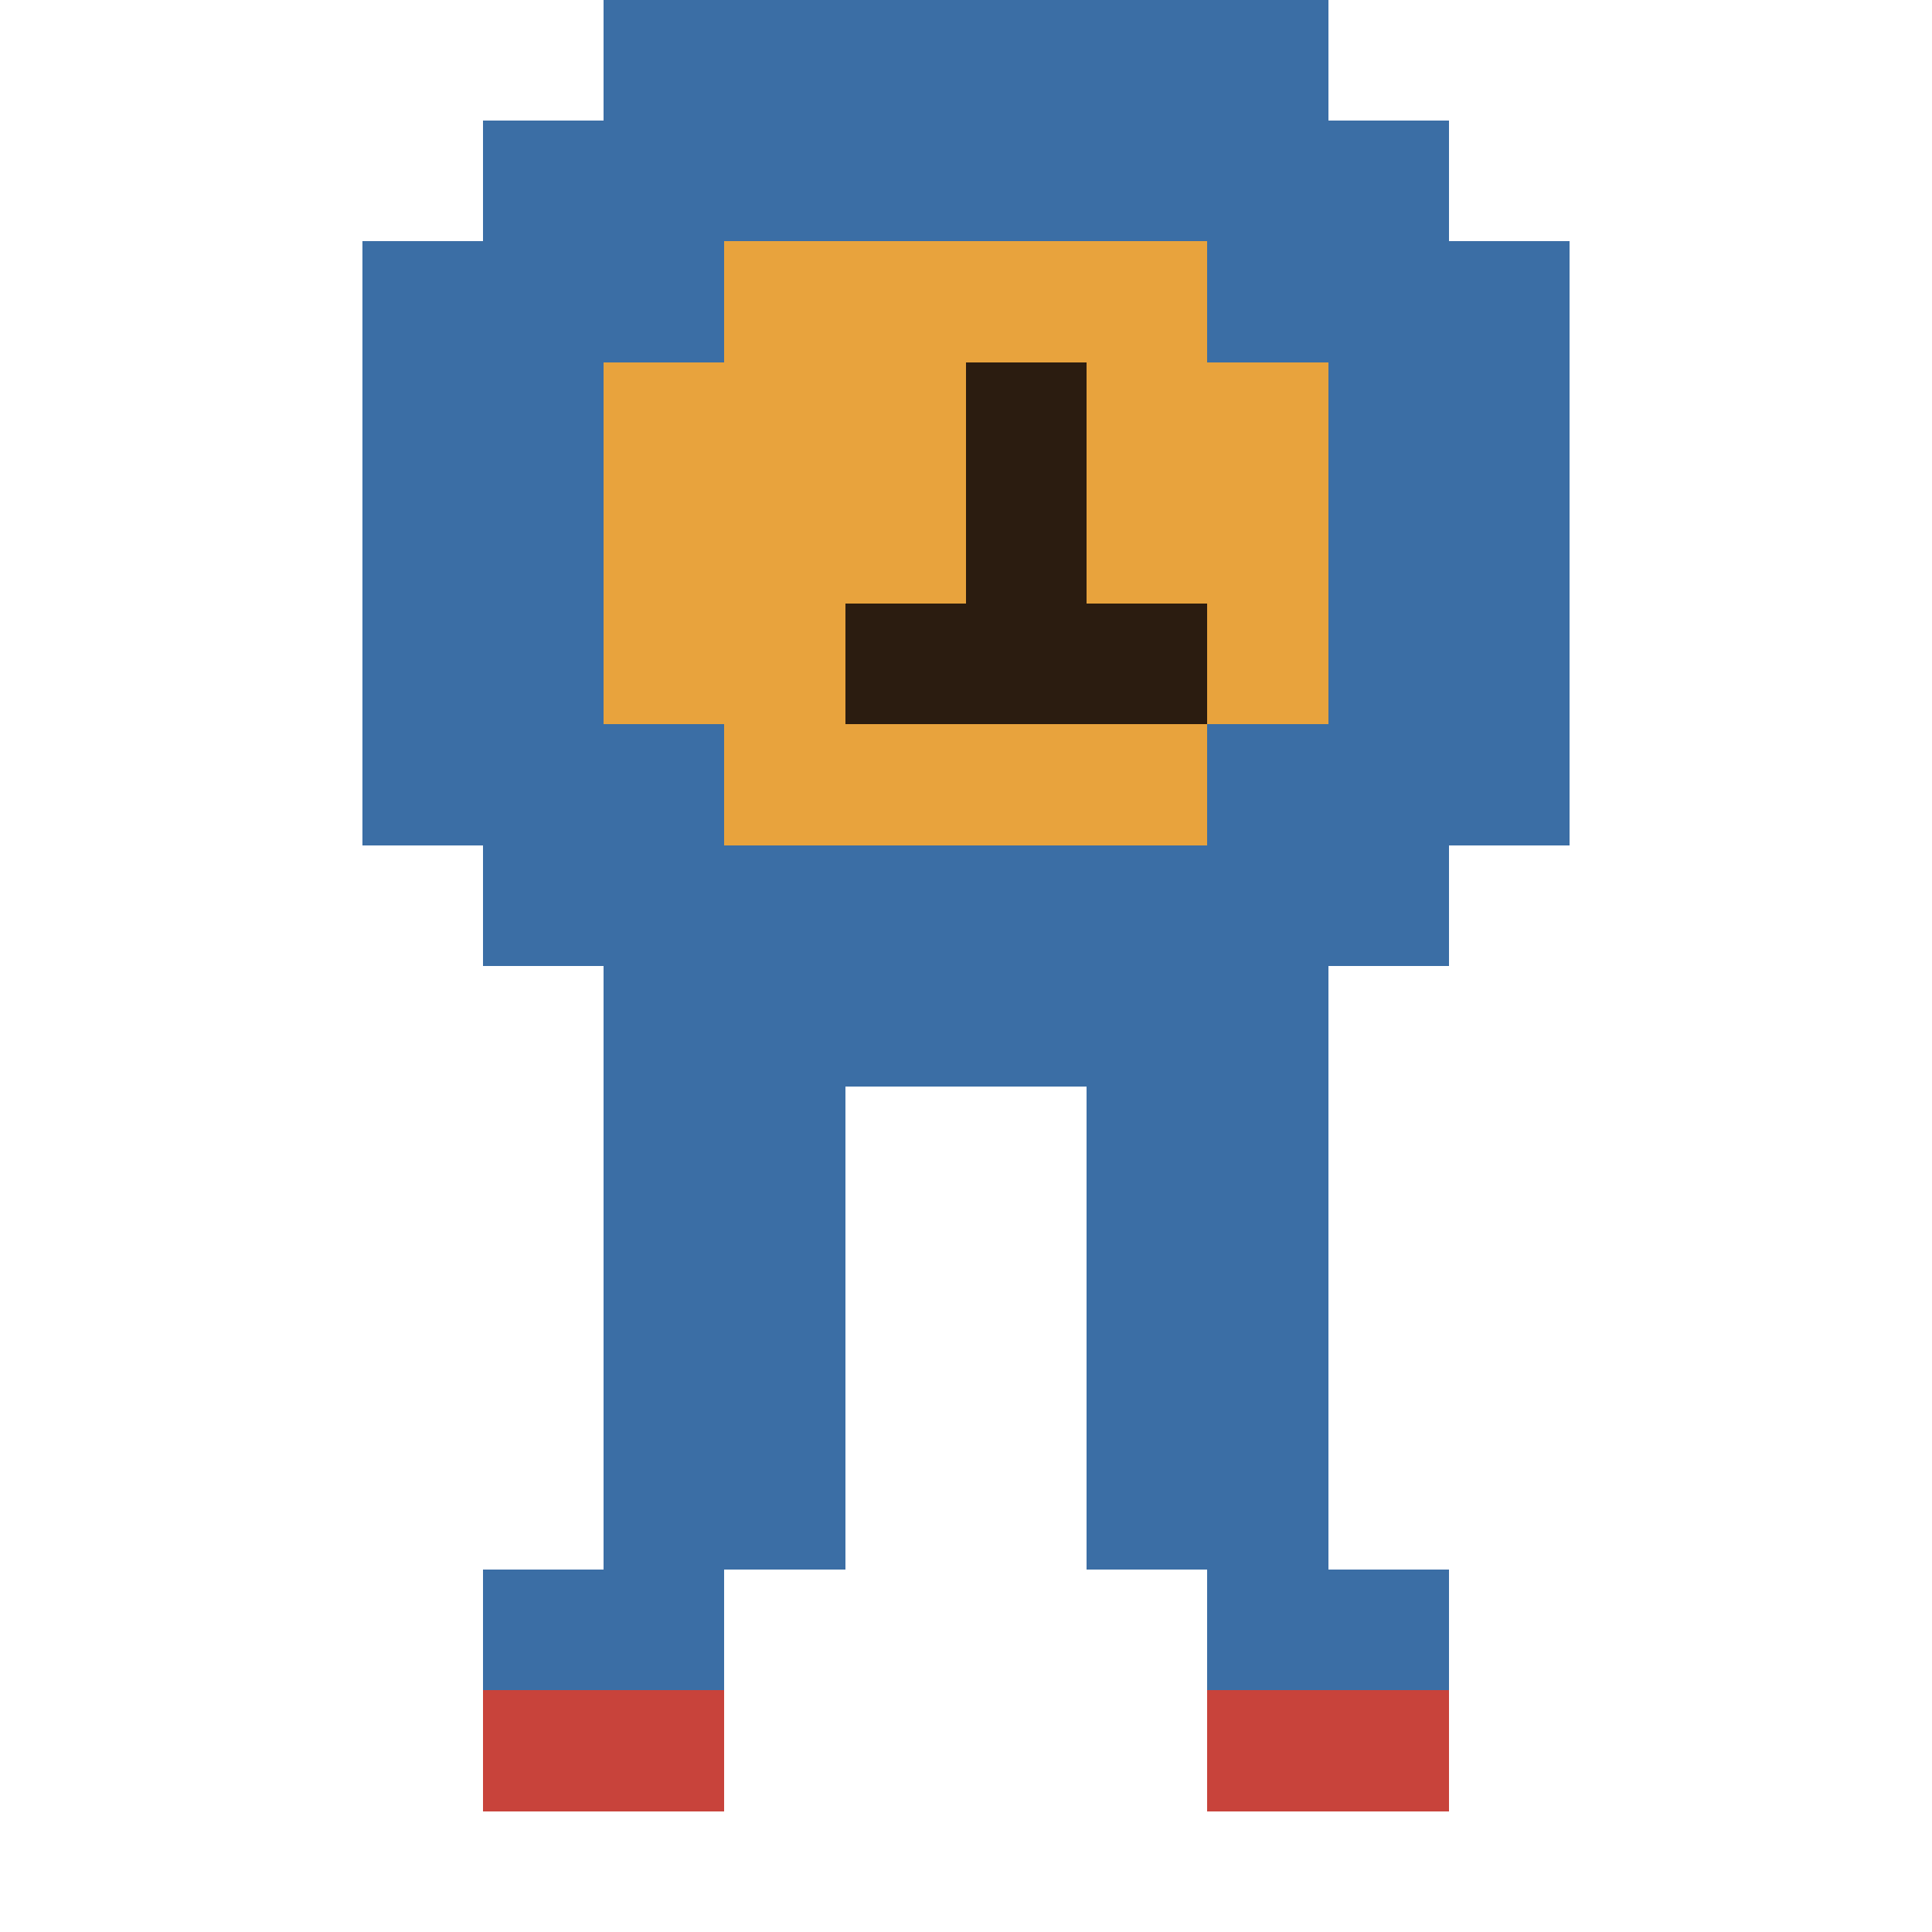
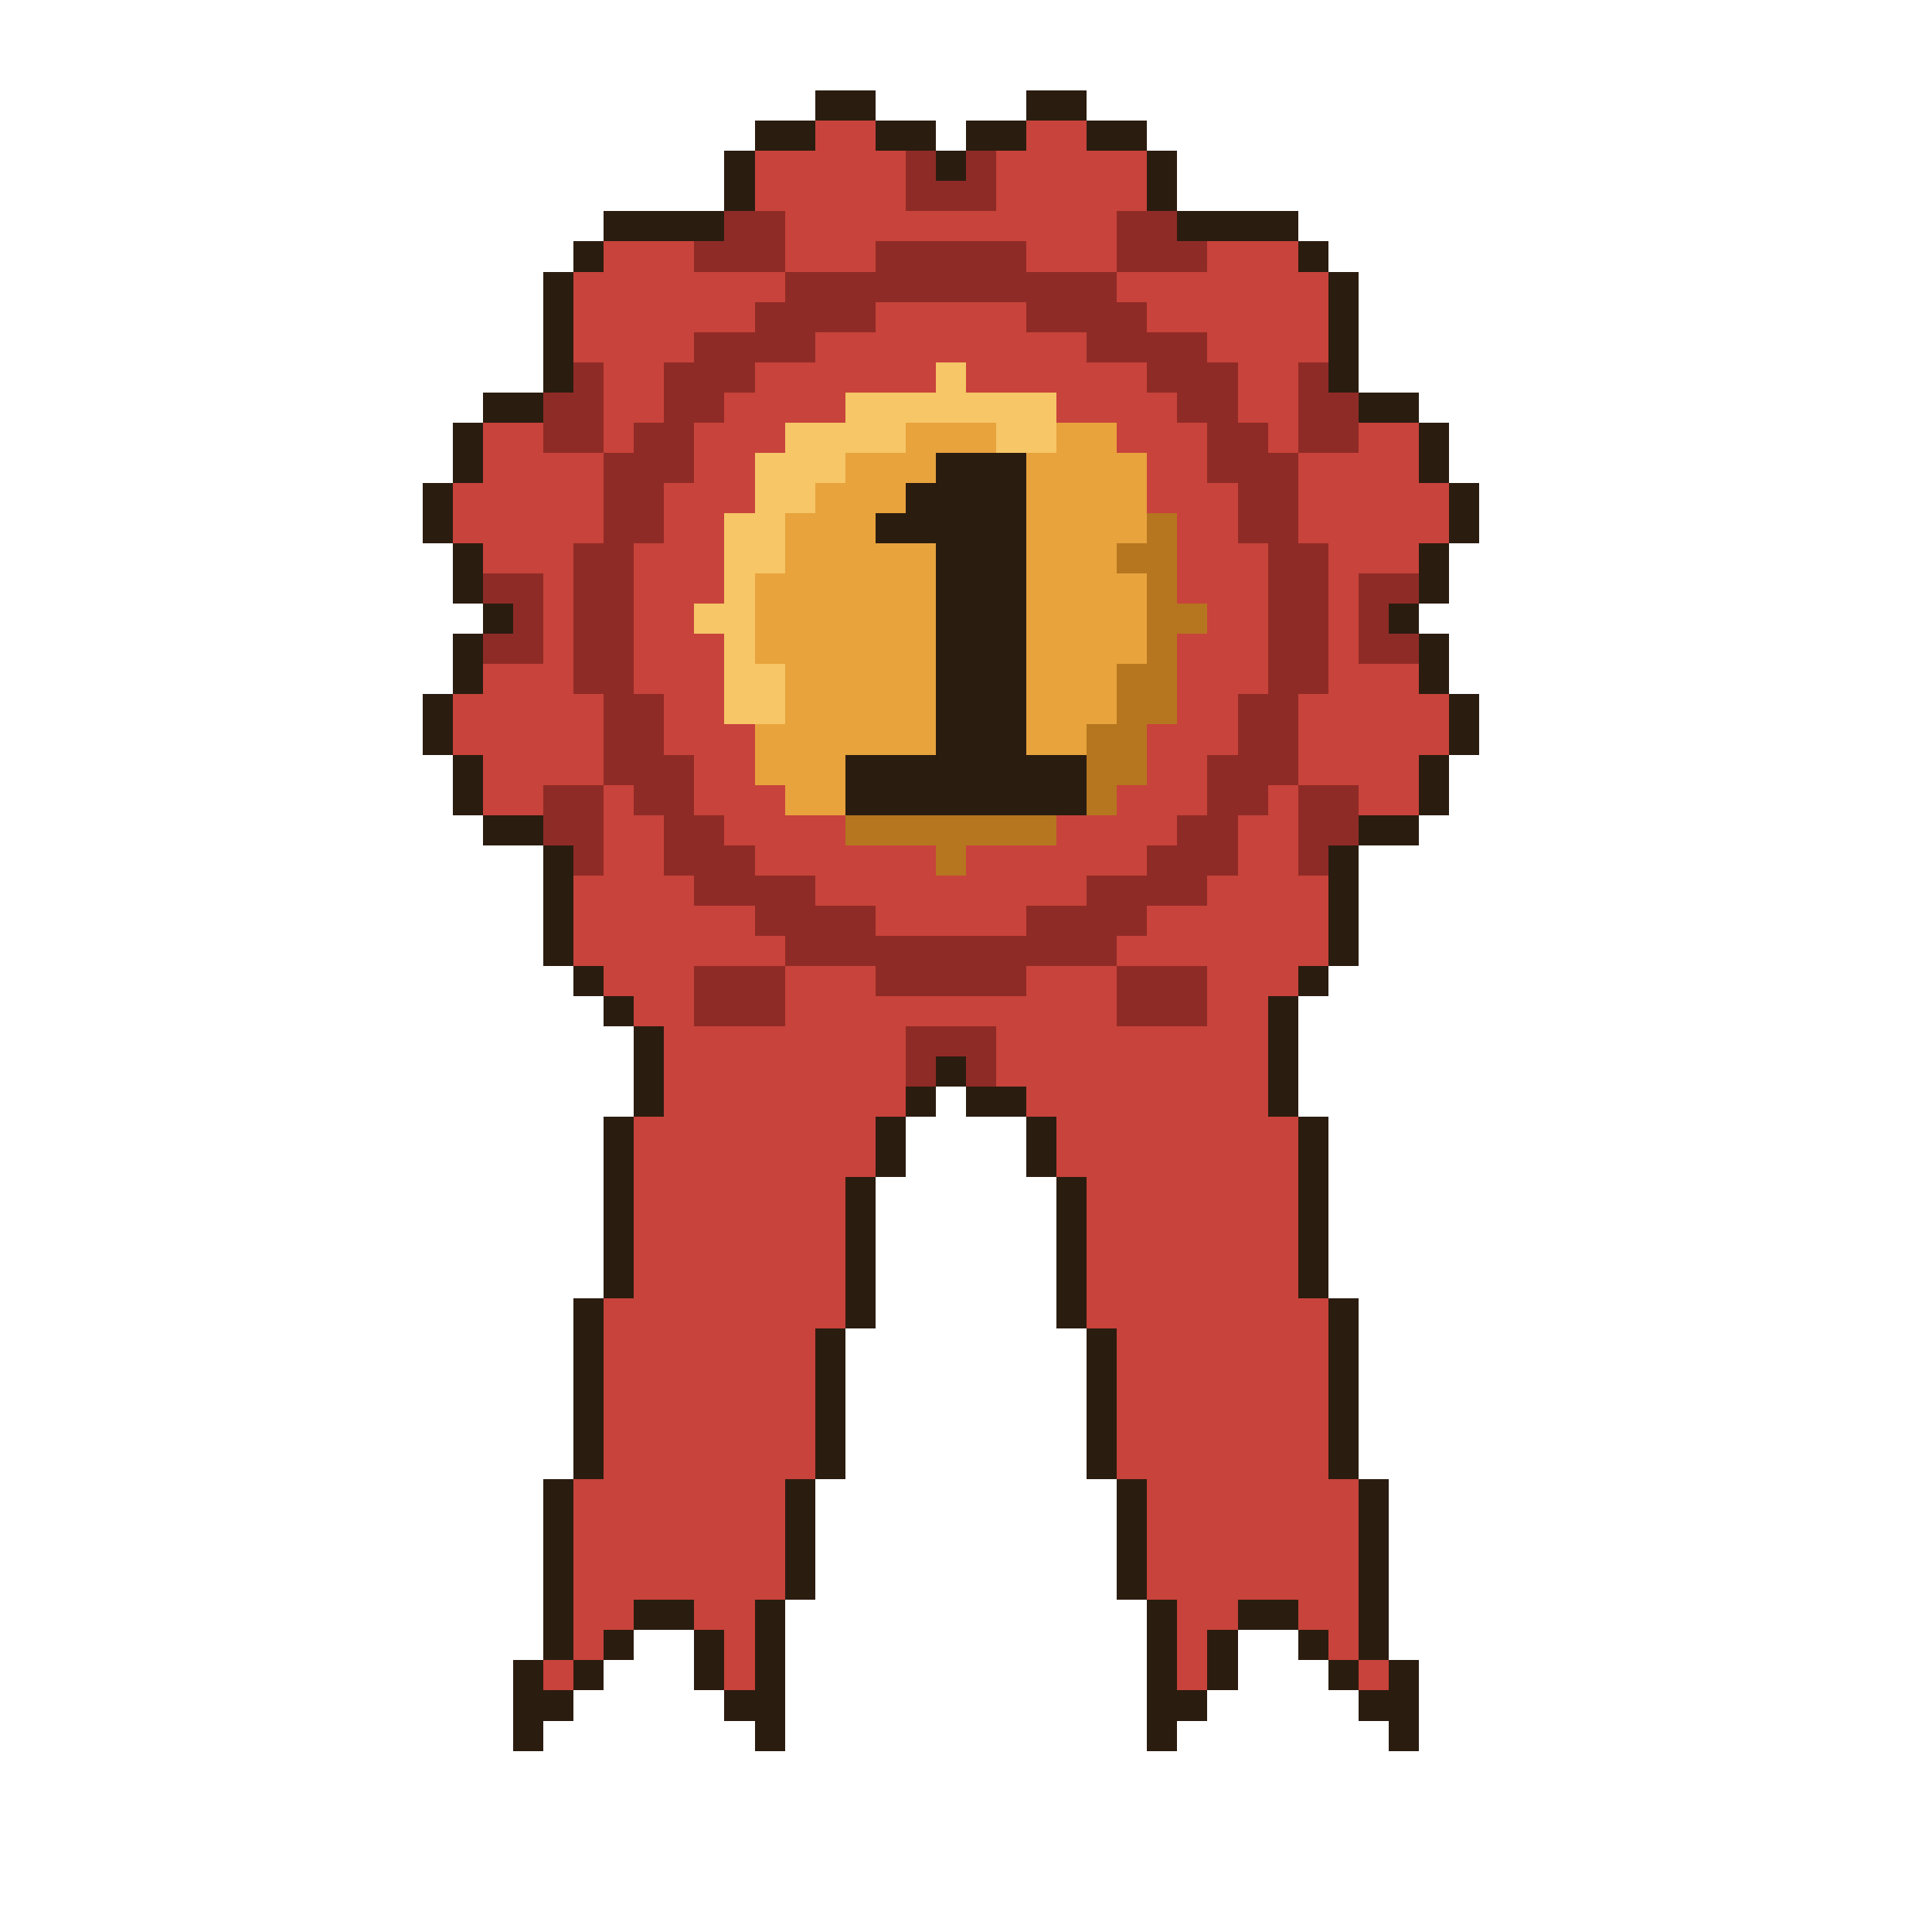
- <svg xmlns="http://www.w3.org/2000/svg" viewBox="0 0 16 16" width="16" height="16" shape-rendering="crispEdges">
-   <g fill="#3b6ea5">
-     <rect x="5" y="0" width="6" height="2" />
-     <rect x="4" y="1" width="1" height="7" />
-     <rect x="11" y="1" width="1" height="7" />
-     <rect x="3" y="2" width="1" height="5" />
-     <rect x="5" y="2" width="1" height="1" />
-     <rect x="10" y="2" width="1" height="1" />
-     <rect x="12" y="2" width="1" height="5" />
-     <rect x="5" y="6" width="1" height="8" />
-     <rect x="10" y="6" width="1" height="8" />
-     <rect x="6" y="7" width="4" height="2" />
-     <rect x="6" y="9" width="1" height="4" />
-     <rect x="9" y="9" width="1" height="4" />
-     <rect x="4" y="13" width="1" height="1" />
-     <rect x="11" y="13" width="1" height="1" />
+ <svg xmlns="http://www.w3.org/2000/svg" viewBox="0 0 64 64" width="64" height="64" shape-rendering="crispEdges">
+   <g fill="#2b1c10">
+     <rect x="27" y="3" width="2" height="1" />
+     <rect x="34" y="3" width="2" height="1" />
+     <rect x="25" y="4" width="2" height="1" />
+     <rect x="29" y="4" width="2" height="1" />
+     <rect x="32" y="4" width="2" height="1" />
+     <rect x="36" y="4" width="2" height="1" />
+     <rect x="24" y="5" width="1" height="2" />
+     <rect x="31" y="5" width="1" height="1" />
+     <rect x="38" y="5" width="1" height="2" />
+     <rect x="20" y="7" width="4" height="1" />
+     <rect x="39" y="7" width="4" height="1" />
+     <rect x="19" y="8" width="1" height="1" />
+     <rect x="43" y="8" width="1" height="1" />
+     <rect x="18" y="9" width="1" height="4" />
+     <rect x="44" y="9" width="1" height="4" />
+     <rect x="16" y="13" width="2" height="1" />
+     <rect x="45" y="13" width="2" height="1" />
+     <rect x="15" y="14" width="1" height="2" />
+     <rect x="47" y="14" width="1" height="2" />
+     <rect x="31" y="15" width="3" height="1" />
+     <rect x="14" y="16" width="1" height="2" />
+     <rect x="30" y="16" width="4" height="1" />
+     <rect x="48" y="16" width="1" height="2" />
+     <rect x="29" y="17" width="5" height="1" />
+     <rect x="15" y="18" width="1" height="2" />
+     <rect x="31" y="18" width="3" height="7" />
+     <rect x="47" y="18" width="1" height="2" />
+     <rect x="16" y="20" width="1" height="1" />
+     <rect x="46" y="20" width="1" height="1" />
+     <rect x="15" y="21" width="1" height="2" />
+     <rect x="47" y="21" width="1" height="2" />
+     <rect x="14" y="23" width="1" height="2" />
+     <rect x="48" y="23" width="1" height="2" />
+     <rect x="15" y="25" width="1" height="2" />
+     <rect x="28" y="25" width="8" height="2" />
+     <rect x="47" y="25" width="1" height="2" />
+     <rect x="16" y="27" width="2" height="1" />
+     <rect x="45" y="27" width="2" height="1" />
+     <rect x="18" y="28" width="1" height="4" />
+     <rect x="44" y="28" width="1" height="4" />
+     <rect x="19" y="32" width="1" height="1" />
+     <rect x="43" y="32" width="1" height="1" />
+     <rect x="20" y="33" width="1" height="1" />
+     <rect x="42" y="33" width="1" height="4" />
+     <rect x="21" y="34" width="1" height="3" />
+     <rect x="31" y="35" width="1" height="1" />
+     <rect x="30" y="36" width="1" height="1" />
+     <rect x="32" y="36" width="2" height="1" />
+     <rect x="20" y="37" width="1" height="6" />
+     <rect x="29" y="37" width="1" height="2" />
+     <rect x="34" y="37" width="1" height="2" />
+     <rect x="43" y="37" width="1" height="6" />
+     <rect x="28" y="39" width="1" height="5" />
+     <rect x="35" y="39" width="1" height="5" />
+     <rect x="19" y="43" width="1" height="6" />
+     <rect x="44" y="43" width="1" height="6" />
+     <rect x="27" y="44" width="1" height="5" />
+     <rect x="36" y="44" width="1" height="5" />
+     <rect x="18" y="49" width="1" height="6" />
+     <rect x="26" y="49" width="1" height="4" />
+     <rect x="37" y="49" width="1" height="4" />
+     <rect x="45" y="49" width="1" height="6" />
+     <rect x="21" y="53" width="2" height="1" />
+     <rect x="25" y="53" width="1" height="3" />
+     <rect x="38" y="53" width="1" height="3" />
+     <rect x="41" y="53" width="2" height="1" />
+     <rect x="20" y="54" width="1" height="1" />
+     <rect x="23" y="54" width="1" height="2" />
+     <rect x="40" y="54" width="1" height="2" />
+     <rect x="43" y="54" width="1" height="1" />
+     <rect x="17" y="55" width="1" height="1" />
+     <rect x="19" y="55" width="1" height="1" />
+     <rect x="44" y="55" width="1" height="1" />
+     <rect x="46" y="55" width="1" height="1" />
+     <rect x="17" y="56" width="2" height="1" />
+     <rect x="24" y="56" width="2" height="1" />
+     <rect x="38" y="56" width="2" height="1" />
+     <rect x="45" y="56" width="2" height="1" />
+     <rect x="17" y="57" width="1" height="1" />
+     <rect x="25" y="57" width="1" height="1" />
+     <rect x="38" y="57" width="1" height="1" />
+     <rect x="46" y="57" width="1" height="1" />
+   </g>
+   <g fill="#c8433b">
+     <rect x="27" y="4" width="2" height="1" />
+     <rect x="34" y="4" width="2" height="1" />
+     <rect x="25" y="5" width="5" height="2" />
+     <rect x="33" y="5" width="5" height="2" />
+     <rect x="26" y="7" width="11" height="1" />
+     <rect x="20" y="8" width="3" height="1" />
+     <rect x="26" y="8" width="3" height="1" />
+     <rect x="34" y="8" width="3" height="1" />
+     <rect x="40" y="8" width="3" height="1" />
+     <rect x="19" y="9" width="7" height="1" />
+     <rect x="37" y="9" width="7" height="1" />
+     <rect x="19" y="10" width="6" height="1" />
+     <rect x="29" y="10" width="5" height="1" />
+     <rect x="38" y="10" width="6" height="1" />
+     <rect x="19" y="11" width="4" height="1" />
+     <rect x="27" y="11" width="9" height="1" />
+     <rect x="40" y="11" width="4" height="1" />
+     <rect x="20" y="12" width="2" height="2" />
+     <rect x="25" y="12" width="6" height="1" />
+     <rect x="32" y="12" width="6" height="1" />
+     <rect x="41" y="12" width="2" height="2" />
+     <rect x="24" y="13" width="4" height="1" />
+     <rect x="35" y="13" width="4" height="1" />
+     <rect x="16" y="14" width="2" height="1" />
+     <rect x="20" y="14" width="1" height="1" />
+     <rect x="23" y="14" width="3" height="1" />
+     <rect x="37" y="14" width="3" height="1" />
+     <rect x="42" y="14" width="1" height="1" />
+     <rect x="45" y="14" width="2" height="1" />
+     <rect x="16" y="15" width="4" height="1" />
+     <rect x="23" y="15" width="2" height="1" />
+     <rect x="38" y="15" width="2" height="1" />
+     <rect x="43" y="15" width="4" height="1" />
+     <rect x="15" y="16" width="5" height="2" />
+     <rect x="22" y="16" width="3" height="1" />
+     <rect x="38" y="16" width="3" height="1" />
+     <rect x="43" y="16" width="5" height="2" />
+     <rect x="22" y="17" width="2" height="1" />
+     <rect x="39" y="17" width="2" height="1" />
+     <rect x="16" y="18" width="3" height="1" />
+     <rect x="21" y="18" width="3" height="2" />
+     <rect x="39" y="18" width="3" height="2" />
+     <rect x="44" y="18" width="3" height="1" />
+     <rect x="18" y="19" width="1" height="3" />
+     <rect x="44" y="19" width="1" height="3" />
+     <rect x="21" y="20" width="2" height="1" />
+     <rect x="40" y="20" width="2" height="1" />
+     <rect x="21" y="21" width="3" height="2" />
+     <rect x="39" y="21" width="3" height="2" />
+     <rect x="16" y="22" width="3" height="1" />
+     <rect x="44" y="22" width="3" height="1" />
+     <rect x="15" y="23" width="5" height="2" />
+     <rect x="22" y="23" width="2" height="1" />
+     <rect x="39" y="23" width="2" height="1" />
+     <rect x="43" y="23" width="5" height="2" />
+     <rect x="22" y="24" width="3" height="1" />
+     <rect x="38" y="24" width="3" height="1" />
+     <rect x="16" y="25" width="4" height="1" />
+     <rect x="23" y="25" width="2" height="1" />
+     <rect x="38" y="25" width="2" height="1" />
+     <rect x="43" y="25" width="4" height="1" />
+     <rect x="16" y="26" width="2" height="1" />
+     <rect x="20" y="26" width="1" height="1" />
+     <rect x="23" y="26" width="3" height="1" />
+     <rect x="37" y="26" width="3" height="1" />
+     <rect x="42" y="26" width="1" height="1" />
+     <rect x="45" y="26" width="2" height="1" />
+     <rect x="20" y="27" width="2" height="2" />
+     <rect x="24" y="27" width="4" height="1" />
+     <rect x="35" y="27" width="4" height="1" />
+     <rect x="41" y="27" width="2" height="2" />
+     <rect x="25" y="28" width="6" height="1" />
+     <rect x="32" y="28" width="6" height="1" />
+     <rect x="19" y="29" width="4" height="1" />
+     <rect x="27" y="29" width="9" height="1" />
+     <rect x="40" y="29" width="4" height="1" />
+     <rect x="19" y="30" width="6" height="1" />
+     <rect x="29" y="30" width="5" height="1" />
+     <rect x="38" y="30" width="6" height="1" />
+     <rect x="19" y="31" width="7" height="1" />
+     <rect x="37" y="31" width="7" height="1" />
+     <rect x="20" y="32" width="3" height="1" />
+     <rect x="26" y="32" width="3" height="1" />
+     <rect x="34" y="32" width="3" height="1" />
+     <rect x="40" y="32" width="3" height="1" />
+     <rect x="21" y="33" width="2" height="1" />
+     <rect x="26" y="33" width="11" height="1" />
+     <rect x="40" y="33" width="2" height="1" />
+     <rect x="22" y="34" width="8" height="3" />
+     <rect x="33" y="34" width="9" height="2" />
+     <rect x="34" y="36" width="8" height="1" />
+     <rect x="21" y="37" width="8" height="2" />
+     <rect x="35" y="37" width="8" height="2" />
+     <rect x="21" y="39" width="7" height="4" />
+     <rect x="36" y="39" width="7" height="4" />
+     <rect x="20" y="43" width="8" height="1" />
+     <rect x="36" y="43" width="8" height="1" />
+     <rect x="20" y="44" width="7" height="5" />
+     <rect x="37" y="44" width="7" height="5" />
+     <rect x="19" y="49" width="7" height="4" />
+     <rect x="38" y="49" width="7" height="4" />
+     <rect x="19" y="53" width="2" height="1" />
+     <rect x="23" y="53" width="2" height="1" />
+     <rect x="39" y="53" width="2" height="1" />
+     <rect x="43" y="53" width="2" height="1" />
+     <rect x="19" y="54" width="1" height="1" />
+     <rect x="24" y="54" width="1" height="2" />
+     <rect x="39" y="54" width="1" height="2" />
+     <rect x="44" y="54" width="1" height="1" />
+     <rect x="18" y="55" width="1" height="1" />
+     <rect x="45" y="55" width="1" height="1" />
+   </g>
+   <g fill="#8f2b26">
+     <rect x="30" y="5" width="1" height="1" />
+     <rect x="32" y="5" width="1" height="1" />
+     <rect x="30" y="6" width="3" height="1" />
+     <rect x="24" y="7" width="2" height="1" />
+     <rect x="37" y="7" width="2" height="1" />
+     <rect x="23" y="8" width="3" height="1" />
+     <rect x="29" y="8" width="5" height="1" />
+     <rect x="37" y="8" width="3" height="1" />
+     <rect x="26" y="9" width="11" height="1" />
+     <rect x="25" y="10" width="4" height="1" />
+     <rect x="34" y="10" width="4" height="1" />
+     <rect x="23" y="11" width="4" height="1" />
+     <rect x="36" y="11" width="4" height="1" />
+     <rect x="19" y="12" width="1" height="1" />
+     <rect x="22" y="12" width="3" height="1" />
+     <rect x="38" y="12" width="3" height="1" />
+     <rect x="43" y="12" width="1" height="1" />
+     <rect x="18" y="13" width="2" height="2" />
+     <rect x="22" y="13" width="2" height="1" />
+     <rect x="39" y="13" width="2" height="1" />
+     <rect x="43" y="13" width="2" height="2" />
+     <rect x="21" y="14" width="2" height="1" />
+     <rect x="40" y="14" width="2" height="1" />
+     <rect x="20" y="15" width="3" height="1" />
+     <rect x="40" y="15" width="3" height="1" />
+     <rect x="20" y="16" width="2" height="2" />
+     <rect x="41" y="16" width="2" height="2" />
+     <rect x="19" y="18" width="2" height="5" />
+     <rect x="42" y="18" width="2" height="5" />
+     <rect x="16" y="19" width="2" height="1" />
+     <rect x="45" y="19" width="2" height="1" />
+     <rect x="17" y="20" width="1" height="1" />
+     <rect x="45" y="20" width="1" height="1" />
+     <rect x="16" y="21" width="2" height="1" />
+     <rect x="45" y="21" width="2" height="1" />
+     <rect x="20" y="23" width="2" height="2" />
+     <rect x="41" y="23" width="2" height="2" />
+     <rect x="20" y="25" width="3" height="1" />
+     <rect x="40" y="25" width="3" height="1" />
+     <rect x="18" y="26" width="2" height="2" />
+     <rect x="21" y="26" width="2" height="1" />
+     <rect x="40" y="26" width="2" height="1" />
+     <rect x="43" y="26" width="2" height="2" />
+     <rect x="22" y="27" width="2" height="1" />
+     <rect x="39" y="27" width="2" height="1" />
+     <rect x="19" y="28" width="1" height="1" />
+     <rect x="22" y="28" width="3" height="1" />
+     <rect x="38" y="28" width="3" height="1" />
+     <rect x="43" y="28" width="1" height="1" />
+     <rect x="23" y="29" width="4" height="1" />
+     <rect x="36" y="29" width="4" height="1" />
+     <rect x="25" y="30" width="4" height="1" />
+     <rect x="34" y="30" width="4" height="1" />
+     <rect x="26" y="31" width="11" height="1" />
+     <rect x="23" y="32" width="3" height="2" />
+     <rect x="29" y="32" width="5" height="1" />
+     <rect x="37" y="32" width="3" height="2" />
+     <rect x="30" y="34" width="3" height="1" />
+     <rect x="30" y="35" width="1" height="1" />
+     <rect x="32" y="35" width="1" height="1" />
+   </g>
+   <g fill="#f6c667">
+     <rect x="31" y="12" width="1" height="1" />
+     <rect x="28" y="13" width="7" height="1" />
+     <rect x="26" y="14" width="4" height="1" />
+     <rect x="33" y="14" width="2" height="1" />
+     <rect x="25" y="15" width="3" height="1" />
+     <rect x="25" y="16" width="2" height="1" />
+     <rect x="24" y="17" width="2" height="2" />
+     <rect x="24" y="19" width="1" height="1" />
+     <rect x="23" y="20" width="2" height="1" />
+     <rect x="24" y="21" width="1" height="1" />
+     <rect x="24" y="22" width="2" height="2" />
  </g>
  <g fill="#e8a33d">
-     <rect x="6" y="2" width="4" height="1" />
-     <rect x="5" y="3" width="3" height="2" />
-     <rect x="9" y="3" width="2" height="2" />
-     <rect x="5" y="5" width="2" height="1" />
-     <rect x="10" y="5" width="1" height="1" />
-     <rect x="6" y="6" width="4" height="1" />
-   </g>
-   <g fill="#2b1c10">
-     <rect x="8" y="3" width="1" height="3" />
-     <rect x="7" y="5" width="1" height="1" />
-     <rect x="9" y="5" width="1" height="1" />
-   </g>
-   <g fill="#c8433b">
-     <rect x="4" y="14" width="2" height="1" />
-     <rect x="10" y="14" width="2" height="1" />
+     <rect x="30" y="14" width="3" height="1" />
+     <rect x="35" y="14" width="2" height="1" />
+     <rect x="28" y="15" width="3" height="1" />
+     <rect x="34" y="15" width="4" height="3" />
+     <rect x="27" y="16" width="3" height="1" />
+     <rect x="26" y="17" width="3" height="1" />
+     <rect x="26" y="18" width="5" height="1" />
+     <rect x="34" y="18" width="3" height="1" />
+     <rect x="25" y="19" width="6" height="3" />
+     <rect x="34" y="19" width="4" height="3" />
+     <rect x="26" y="22" width="5" height="2" />
+     <rect x="34" y="22" width="3" height="2" />
+     <rect x="25" y="24" width="6" height="1" />
+     <rect x="34" y="24" width="2" height="1" />
+     <rect x="25" y="25" width="3" height="1" />
+     <rect x="26" y="26" width="2" height="1" />
+   </g>
+   <g fill="#b5761f">
+     <rect x="38" y="17" width="1" height="1" />
+     <rect x="37" y="18" width="2" height="1" />
+     <rect x="38" y="19" width="1" height="1" />
+     <rect x="38" y="20" width="2" height="1" />
+     <rect x="38" y="21" width="1" height="1" />
+     <rect x="37" y="22" width="2" height="2" />
+     <rect x="36" y="24" width="2" height="2" />
+     <rect x="36" y="26" width="1" height="1" />
+     <rect x="28" y="27" width="7" height="1" />
+     <rect x="31" y="28" width="1" height="1" />
  </g>
</svg>
